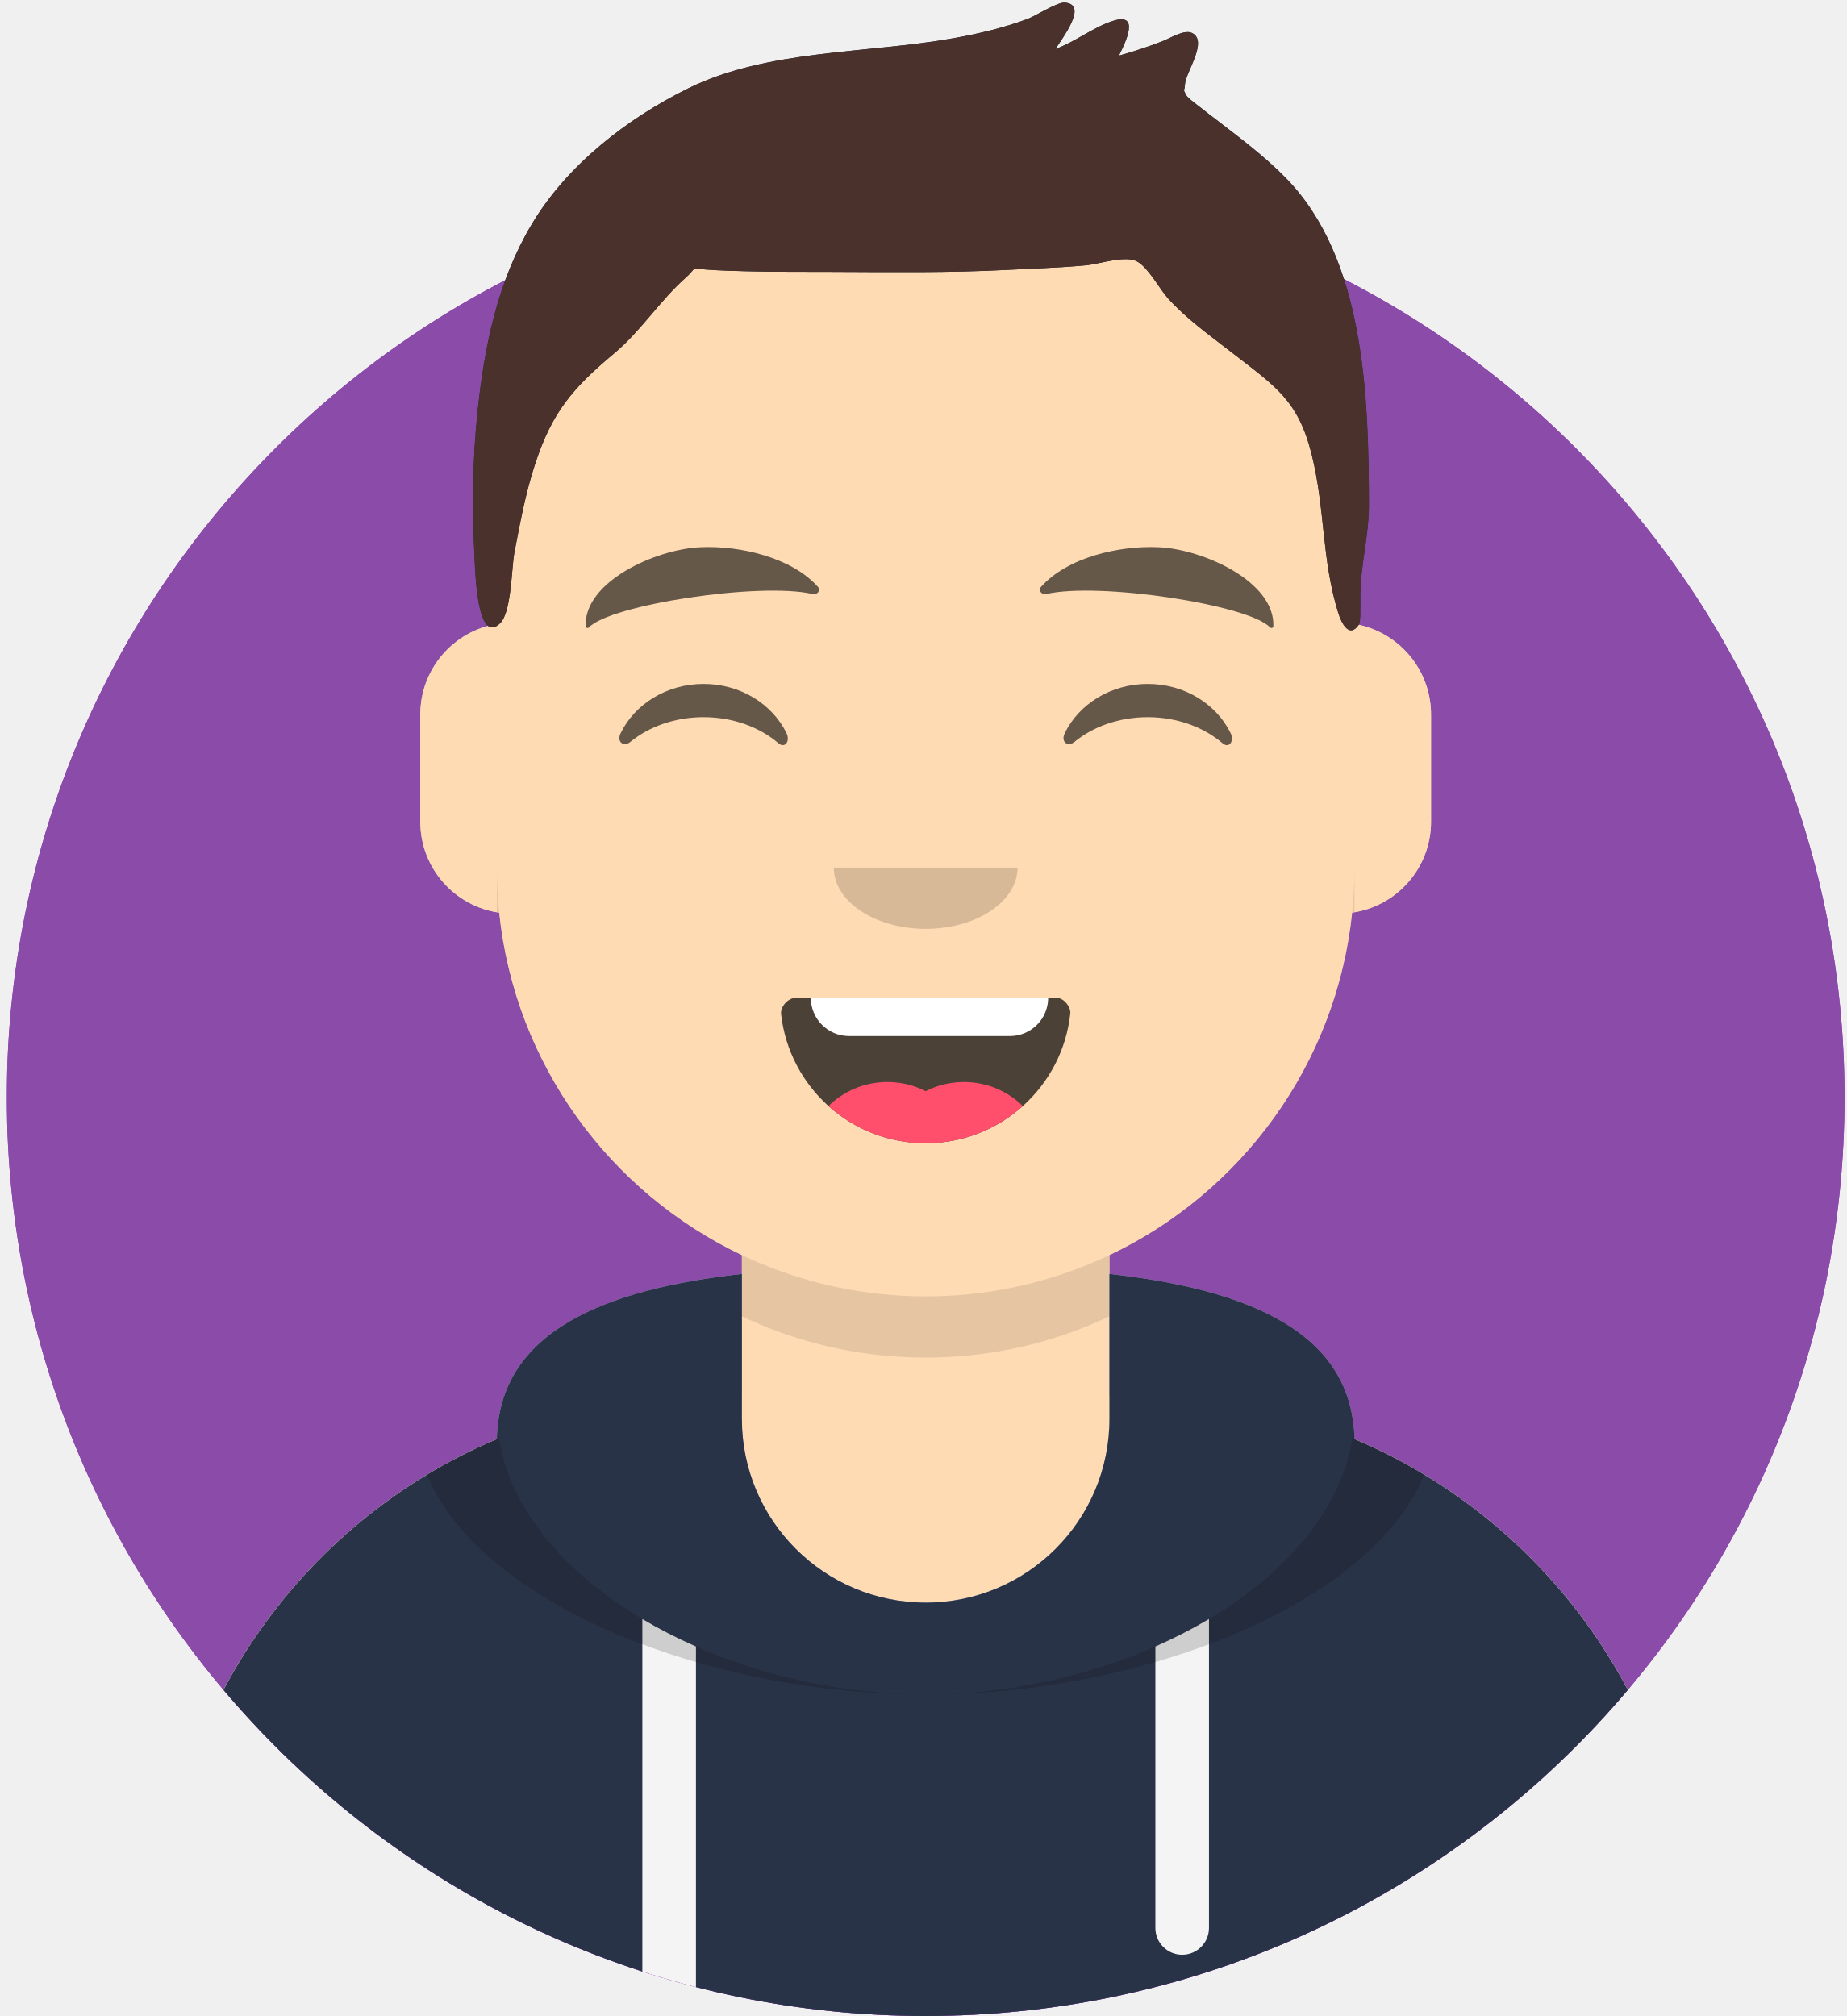
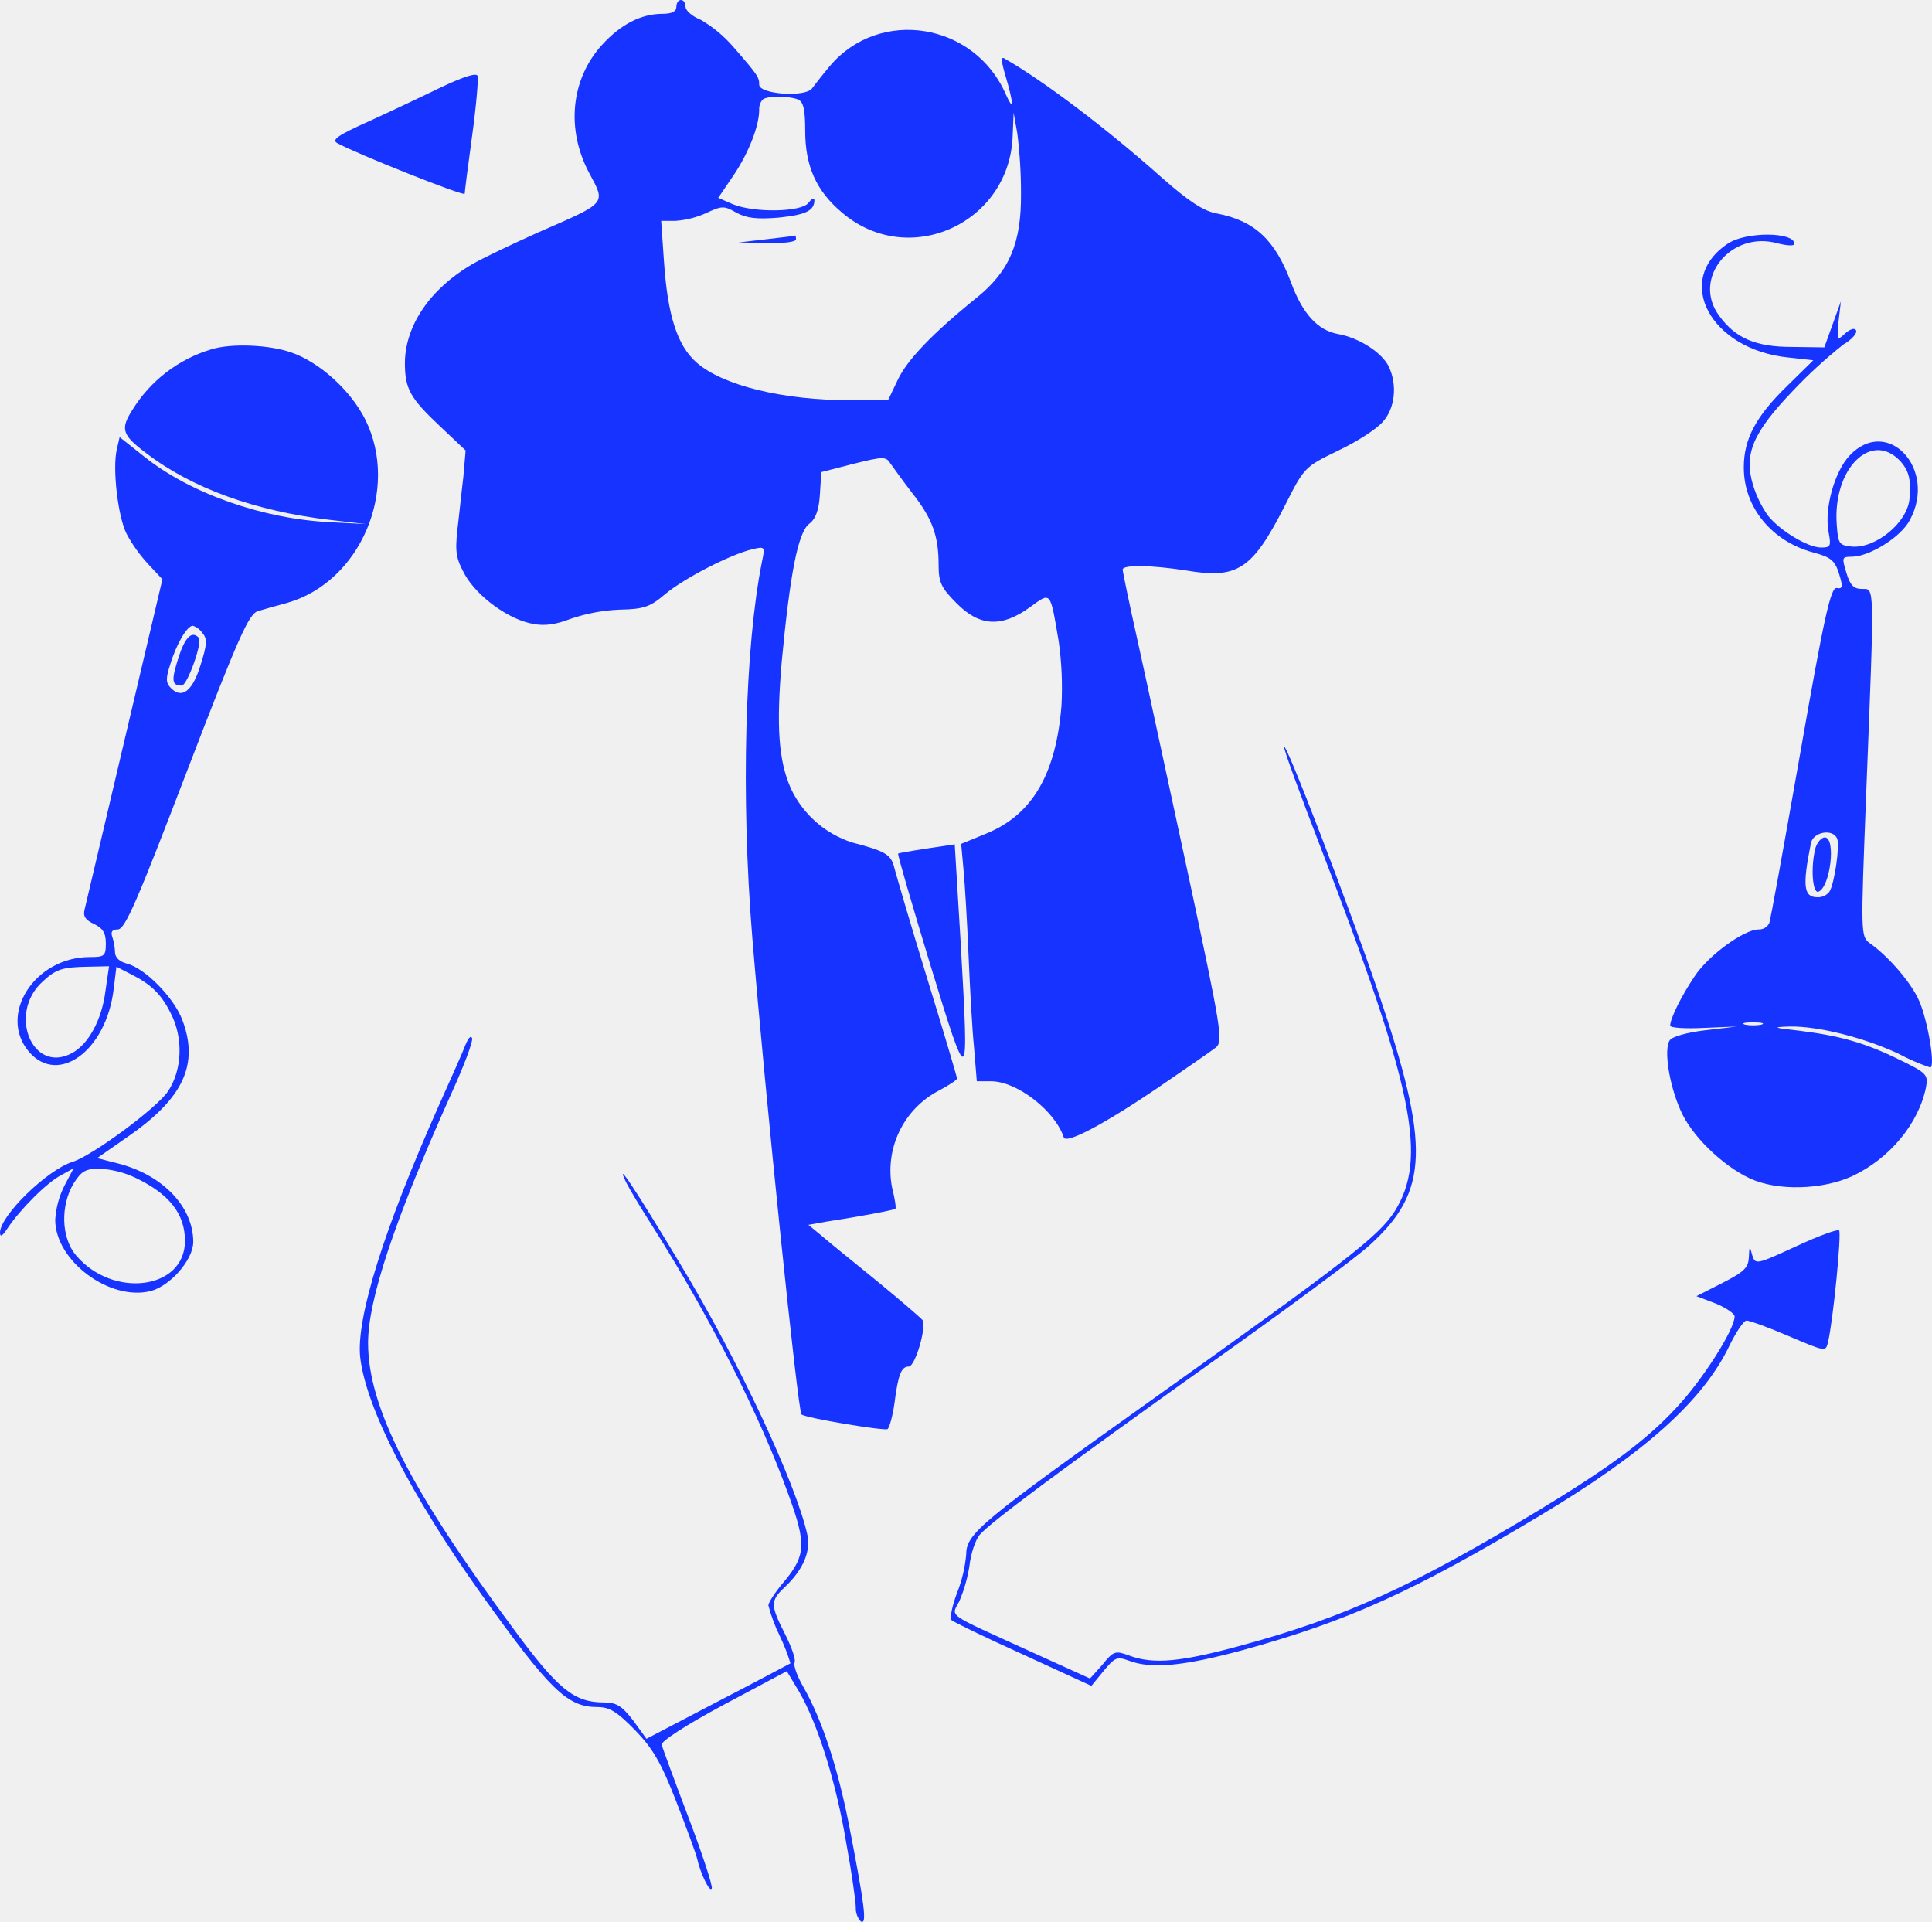
- <svg xmlns="http://www.w3.org/2000/svg" xmlns:xlink="http://www.w3.org/1999/xlink" width="217px" height="237px" viewBox="0 0 217 237" version="1.1">
+ <svg xmlns="http://www.w3.org/2000/svg" id="图层_1" data-name="图层 1" viewBox="0 0 419.9 417.69">
  <defs>
-     <circle id="path-1" cx="108" cy="108" r="108" />
-     <path d="M-3.19744231e-14,144 L-3.19744231e-14,-1.42108547e-14 L237.6,-1.42108547e-14 L237.6,144 L226.8,144 C226.8,203.647 178.447,252 118.8,252 C59.153,252 10.8,203.647 10.8,144 L10.8,144 L-3.19744231e-14,144 Z" id="path-3" />
-     <path d="M90,0 C117.835,-5.11323436e-15 140.4,22.565 140.4,50.4 L140.401,55.949 C145.508,56.807 149.4,61.249 149.4,66.6 L149.4,79.2 C149.4,84.647 145.367,89.152 140.125,89.893 C138.265,107.718 127.114,122.78 111.601,130.149 L111.6,146.7 L115.2,146.7 C150.988,146.7 180,175.712 180,211.5 L180,219.6 L0,219.6 L0,211.5 C-4.38277231e-15,175.712 29.012,146.7 64.8,146.7 L68.4,146.7 L68.4,130.15 C52.886,122.78 41.735,107.718 39.875,89.893 C34.633,89.152 30.6,84.647 30.6,79.2 L30.6,66.6 C30.6,61.249 34.492,56.806 39.6,55.949 L39.6,50.4 C39.6,22.565 62.165,5.11323436e-15 90,0 Z" id="path-5" />
-     <path d="M140.401,11.764 C156.691,13.587 169.2,18.597 169.2,31.569 L169.194,31.18 C192.467,41.01 208.8,64.047 208.8,90.9 L208.8,99 L28.8,99 L28.8,90.9 C28.8,64.047 45.133,41.01 68.406,31.18 C68.653,18.496 81.073,13.568 97.2,11.764 L97.2,28.8 C97.2,40.729 106.871,50.4 118.8,50.4 C130.729,50.4 140.4,40.729 140.4,28.8 L140.4,28.8 Z" id="path-7" />
-     <path d="M31.606,13.615 C32.558,22.158 39.803,28.8 48.6,28.8 C57.424,28.8 64.687,22.117 65.603,13.536 C65.676,12.845 64.905,11.7 63.938,11.7 C50.534,11.7 40.264,11.7 33.378,11.7 C32.406,11.7 31.511,12.761 31.606,13.615 Z" id="path-9" />
-     <rect id="path-11" x="0" y="0" width="237.6" height="252" />
-     <path d="M118.135,20.928 C115.651,18.39 112.767,16.236 109.962,14.076 C109.343,13.6 108.715,13.135 108.109,12.641 C107.972,12.528 106.563,11.519 106.394,11.148 C105.988,10.254 106.224,10.95 106.28,9.884 C106.35,8.535 109.1,4.727 107.048,3.854 C106.146,3.47 104.536,4.492 103.67,4.83 C101.977,5.49 100.263,6.054 98.512,6.54 C99.351,4.869 100.95,1.524 97.944,2.419 C95.603,3.116 93.421,4.91 91.068,5.753 C91.847,4.477 94.96,0.523 92.147,0.302 C91.271,0.233 88.724,1.875 87.782,2.226 C84.959,3.275 82.075,3.953 79.111,4.487 C69.033,6.304 57.248,5.786 47.923,10.374 C40.735,13.911 33.636,19.4 29.484,26.389 C25.481,33.125 23.984,40.498 23.146,48.217 C22.532,53.882 22.482,59.738 22.769,65.424 C22.863,67.287 23.073,75.874 25.779,73.273 C27.127,71.978 27.117,66.745 27.457,64.974 C28.133,61.451 28.783,57.911 29.91,54.5 C31.895,48.49 34.238,45.687 39.184,41.547 C42.359,38.89 44.588,35.3 47.625,32.62 C48.99,31.416 47.949,31.542 50.143,31.7 C51.616,31.806 53.097,31.846 54.574,31.885 C57.99,31.974 61.412,31.951 64.829,31.963 C71.711,31.988 78.561,32.085 85.437,31.725 C88.492,31.565 91.556,31.478 94.603,31.195 C96.306,31.038 99.326,29.947 100.728,30.78 C102.01,31.543 103.342,34.034 104.263,35.054 C106.438,37.464 109.032,39.305 111.576,41.282 C116.881,45.403 119.559,46.98 121.17,53.421 C122.775,59.838 122.325,65.791 124.312,72.106 C124.662,73.217 125.586,75.13 126.726,73.415 C126.937,73.096 126.883,71.345 126.883,70.337 C126.883,66.27 127.913,63.218 127.9,59.123 C127.849,46.674 127.447,30.442 118.135,20.928 Z" id="path-13" />
+     <style>.cls-1{fill:#1733ff;}</style>
  </defs>
-   <g id="Website" stroke="none" stroke-width="1" fill="none" fill-rule="evenodd">
-     <g id="mf-avatar" transform="translate(-10, -15)">
-       <g id="Circle" transform="translate(10.8, 36)">
-         <mask id="mask-2" fill="white">
-           <use xlink:href="#path-1" />
-         </mask>
-         <use id="Circle-Background" fill="#972dc2" xlink:href="#path-1" />
-         <g id="🖍-Circle-Color" mask="url(#mask-2)" fill="#8a4ca8">
-           <rect id="🖍Color" x="0" y="0" width="216.445" height="216" />
-         </g>
-       </g>
-       <mask id="mask-4" fill="white">
-         <use xlink:href="#path-3" />
-       </mask>
-       <g id="Mask" />
-       <g id="Avataaar" mask="url(#mask-4)">
-         <g id="Body" transform="translate(28.8, 32.4)">
-           <mask id="mask-6" fill="white">
-             <use xlink:href="#path-5" />
-           </mask>
-           <use fill="#D0C6AC" xlink:href="#path-5" />
-           <g id="Skin/👶🏻-05-Pale" mask="url(#mask-6)" fill="#FFDBB4">
-             <g transform="translate(-28.8, 0)" id="Color">
-               <rect x="0" y="0" width="238.384" height="220.355" />
-             </g>
-           </g>
-           <path d="M39.6,84.6 C39.6,112.435 62.165,135 90,135 C117.835,135 140.4,112.435 140.4,84.6 L140.4,84.6 L140.4,91.8 C140.4,119.635 117.835,142.2 90,142.2 C62.165,142.2 39.6,119.635 39.6,91.8 Z" id="Neck-Shadow" fill-opacity="0.1" fill="#000000" mask="url(#mask-6)" />
-         </g>
-         <g id="Clothing/Hoodie" transform="translate(0, 153)">
-           <mask id="mask-8" fill="white">
-             <use xlink:href="#path-7" />
-           </mask>
-           <use id="Hoodie" fill="#B7C1DB" fill-rule="evenodd" xlink:href="#path-7" />
-           <g id="Color/Palette/Slate" mask="url(#mask-8)" fill="#293347" fill-rule="evenodd">
-             <rect id="🖍Color" x="0" y="0" width="238.491" height="99" />
-           </g>
-           <path d="M91.8,55.565 L91.8,99 L85.5,99 L85.499,52.335 C87.483,53.514 89.592,54.594 91.8,55.565 Z M152.101,52.334 L152.1,88.65 C152.1,90.39 150.69,91.8 148.95,91.8 C147.21,91.8 145.8,90.39 145.8,88.65 L145.801,55.565 C148.009,54.594 150.118,53.513 152.101,52.334 Z" id="Straps" fill="#F4F4F4" fill-rule="evenodd" mask="url(#mask-8)" />
-           <path d="M155.733,11.451 C169.28,14.013 178.65,19.118 178.65,29.077 C178.65,46.818 148.916,61.2 118.8,61.2 C88.684,61.2 58.95,46.818 58.95,29.077 C58.95,19.118 68.32,14.013 81.867,11.451 C73.689,14.466 68.4,19.534 68.4,27.969 C68.4,46.322 93.439,61.2 118.8,61.2 C144.161,61.2 169.2,46.322 169.2,27.969 C169.2,19.71 164.13,14.679 156.241,11.642 Z" id="Shadow" fill-opacity="0.16" fill="#000000" fill-rule="evenodd" mask="url(#mask-8)" />
-         </g>
-         <g id="Face" transform="translate(68.4, 73.8)">
-           <g id="Mouth/Smile" transform="translate(1.8, 46.8)">
-             <mask id="mask-10" fill="white">
-               <use xlink:href="#path-9" />
-             </mask>
-             <use id="Mouth" fill-opacity="0.7" fill="#000000" fill-rule="evenodd" xlink:href="#path-9" />
-             <path d="M39.6,1.8 L58.5,1.8 C60.985,1.8 63,3.815 63,6.3 L63,11.7 C63,14.185 60.985,16.2 58.5,16.2 L39.6,16.2 C37.115,16.2 35.1,14.185 35.1,11.7 L35.1,6.3 C35.1,3.815 37.115,1.8 39.6,1.8 Z" id="Teeth" fill="#FFFFFF" fill-rule="evenodd" mask="url(#mask-10)" />
-             <g id="Tongue" stroke-width="1" fill-rule="evenodd" mask="url(#mask-10)" fill="#FF4F6D">
-               <g transform="translate(34.2, 21.6)">
-                 <circle cx="9.9" cy="9.9" r="9.9" />
-                 <circle cx="18.9" cy="9.9" r="9.9" />
-               </g>
-             </g>
-           </g>
-           <g id="Nose/Default" transform="translate(25.2, 36)" fill="#000000" fill-opacity="0.16">
-             <path d="M14.4,7.2 C14.4,11.176 19.235,14.4 25.2,14.4 L25.2,14.4 C31.165,14.4 36,11.176 36,7.2" id="Nose" />
-           </g>
-           <g id="Eyes/Happy-😁" transform="translate(0, 7.2)" fill="#000000" fill-opacity="0.6">
-             <path d="M14.544,20.203 C16.206,16.784 19.948,14.4 24.298,14.4 C28.632,14.4 32.363,16.767 34.034,20.166 C34.53,21.176 33.824,22.003 33.112,21.39 C30.906,19.494 27.773,18.309 24.298,18.309 C20.931,18.309 17.886,19.421 15.694,21.214 C14.892,21.87 14.058,21.203 14.544,20.203 Z" id="Squint" />
-             <path d="M66.744,20.203 C68.406,16.784 72.148,14.4 76.498,14.4 C80.832,14.4 84.563,16.767 86.234,20.166 C86.73,21.176 86.024,22.003 85.312,21.39 C83.106,19.494 79.973,18.309 76.498,18.309 C73.131,18.309 70.086,19.421 67.894,21.214 C67.092,21.87 66.258,21.203 66.744,20.203 Z" id="Squint" />
-           </g>
-           <g id="Eyebrow/Natural/Default-Natural" fill="#000000" fill-opacity="0.6">
-             <path d="M23.435,5.589 C18.25,6.285 10.164,10.805 10.84,16.036 C10.862,16.207 11.121,16.261 11.233,16.118 C13.471,13.248 30.774,9.033 37.075,9.913 C37.652,9.994 38.032,9.399 37.639,9.027 C34.269,5.845 28.08,4.961 23.435,5.589" id="Eyebrow" transform="translate(24.3, 10.8) rotate(5) translate(-24.3, -10.8) " />
-             <path d="M76.535,5.589 C71.35,6.285 63.264,10.805 63.94,16.036 C63.962,16.207 64.221,16.261 64.333,16.118 C66.571,13.248 83.874,9.033 90.175,9.913 C90.752,9.994 91.132,9.399 90.739,9.027 C87.369,5.845 81.18,4.961 76.535,5.589" id="Eyebrow" transform="translate(77.4, 10.8) scale(-1, 1) rotate(5) translate(-77.4, -10.8) " />
-           </g>
-         </g>
-         <g id="Top">
-           <mask id="mask-12" fill="white">
-             <use xlink:href="#path-11" />
-           </mask>
-           <g id="Mask" />
-           <g mask="url(#mask-12)">
-             <g transform="translate(43, 15)">
-               <mask id="mask-14" fill="white">
-                 <use xlink:href="#path-13" />
-               </mask>
-               <use id="Short-Hair" stroke="none" fill="#1F3140" fill-rule="evenodd" xlink:href="#path-13" />
-               <g id="Color/Hair/Brown-Dark" stroke="none" fill="none" mask="url(#mask-14)" fill-rule="evenodd">
-                 <g transform="translate(-43.1, -15)" fill="#4A312C" id="Color">
-                   <rect x="0" y="0" width="239.107" height="252.406" />
-                 </g>
-               </g>
-             </g>
-           </g>
-         </g>
-       </g>
-     </g>
-   </g>
+   <path class="cls-1" d="M147,1.5Q147,3,144,3c-4.7,0-9.1,2.3-13.2,6.8C124.1,17.2,123,28,128,37.5c3.7,6.9,4.1,6.4-11,13-5.8,2.6-12.3,5.7-14.5,7-9,5.3-14.4,13.2-14.5,21.3,0,5.7,1.1,7.7,7.7,13.9l5.5,5.2-.5,5.8c-.4,3.2-.9,8.3-1.3,11.5-.5,4.8-.3,6.2,1.7,9.8,2.7,4.7,9.5,9.7,14.8,10.6,2.5.5,5,.1,8.1-1.1a37.68,37.68,0,0,1,10.6-2c5.4-.1,6.7-.6,10-3.4,4.2-3.5,14.2-8.6,18.8-9.7,2.9-.7,2.9-.6,2.2,2.7-3.7,18.5-4.6,50.9-2.1,81.6,2.8,34.1,9.9,103.1,10.7,103.7.9.8,17.9,3.6,18.7,3.2.4-.3,1.1-2.8,1.5-5.6.8-6.3,1.5-8,3.1-8,1.4,0,3.9-8.5,3-10.1-.4-.5-4.8-4.3-9.8-8.4s-10.5-8.5-12.1-9.9l-2.9-2.4,3.9-.7c7.2-1.1,14.7-2.5,15-2.8.2-.1-.1-2.2-.7-4.5A19.59,19.59,0,0,1,204.1,237c2.1-1.1,3.9-2.3,3.9-2.6s-2.9-10.1-6.5-21.8-6.7-22.4-7.1-23.9c-.7-3-1.9-3.7-9.2-5.6a22.26,22.26,0,0,1-13.3-11.7c-2.7-6.1-3.2-13.5-2-27.6,1.8-19,3.5-27.9,5.9-29.9,1.5-1.1,2.2-3.1,2.4-6.5l.3-4.8,7-1.8c6.4-1.6,7.1-1.6,8-.1.6.8,2.7,3.8,4.8,6.5,4.4,5.6,5.7,9.3,5.7,15.7,0,3.7.6,4.9,3.9,8.2,5,5.1,9.8,5.3,15.9.9,4.7-3.4,4.4-3.7,6.3,7.4a72.62,72.62,0,0,1,.6,14c-1.2,14.8-6.3,23.6-16.2,27.7l-5.6,2.3.5,5.5c.3,3.1.8,11.4,1.1,18.6s.8,16.3,1.2,20.2l.6,7.3h3.1c5.6,0,13.9,6.4,15.8,12.2.5,1.5,8.7-2.8,20.9-11.1,5.7-3.9,11.2-7.7,12.1-8.4,1.7-1.3,1.3-3.7-6.1-38.3-4.4-20.3-9.3-43.2-11-50.8s-3.1-14.4-3.1-14.8c0-1.1,6.2-1,13.9.2,11.1,1.9,14.3-.3,21.3-14,4.3-8.5,4.3-8.5,11.7-12.1,4-1.9,8.4-4.7,9.7-6.3,2.6-2.9,3.1-7.9,1.3-11.8-1.4-3.1-6.5-6.4-11.1-7.2-4.4-.8-7.7-4.4-10.2-11.2-3.5-9.3-7.9-13.4-16.1-15-2.9-.5-6.1-2.6-12-7.8C240.6,28,227,17.7,218.3,12.7c-.8-.5-.7.7.3,4,1.7,5.8,1.8,7.8,0,3.8-6.8-15.6-27.4-18.9-38.2-6.2-1.6,1.9-3.3,4.1-3.9,4.9-1.4,2-11.5,1.3-11.5-.8,0-1.6-.2-2-5.7-8.3a28,28,0,0,0-7-5.8c-1.8-.7-3.3-2-3.3-2.8S148.6,0,148,0,147,.7,147,1.5Zm26.4,20.1c1.2.5,1.6,2.1,1.6,6.8,0,7.7,2.4,13.1,8,17.8,14.5,12.4,36.6,2.3,37.1-16.9l.2-4.8.8,4.5a104.27,104.27,0,0,1,.8,13c.1,10.8-2.5,16.9-9.5,22.6-9.8,7.9-15.3,13.7-17.3,18L193,87h-7.8c-15,0-28.1-3.2-33.8-8.2-4.2-3.7-6.3-10.2-7.1-22.1l-.6-8.7h3.1a19.46,19.46,0,0,0,6.7-1.7c3.4-1.6,3.9-1.6,6.5-.1,2.2,1.2,4.4,1.5,9.2,1.1,5.9-.6,7.8-1.5,7.8-3.8-.1-.6-.6-.3-1.3.6-1.5,2-11.7,2.2-16.4.3L156.1,43l3.4-5c3.2-4.8,5.5-10.6,5.5-14.1a3.2,3.2,0,0,1,.7-2.2C166.5,20.8,171.3,20.8,173.4,21.6Z" />
+   <path class="cls-1" d="M166.5,52l-6,.7,6.3.1c3.6.1,6.2-.2,6.2-.8s-.1-.9-.2-.8S169.8,51.6,166.5,52Z" />
+   <path class="cls-1" d="M96,18.9c-4.1,2-11.3,5.4-15.9,7.5-6.7,3-8.1,4-6.8,4.7,3.9,2.2,27.7,11.7,27.7,11,0-.4.7-6,1.6-12.5s1.4-12.4,1.2-13.1S101.1,16.5,96,18.9Z" />
+   <path class="cls-1" d="M375.6,52.9c-12,7.9-3.9,23.1,13.1,24.8l5.4.6-5.6,5.5c-6.9,6.7-9.5,11.6-9.5,17.8,0,8.7,6.1,16.1,15.2,18.5,3.7,1,4.6,1.7,5.5,4.6s.8,3.3-.5,3.1-2.7,6-7.9,35.7c-3.5,19.8-6.5,36.6-6.8,37.2a2.49,2.49,0,0,1-2.3,1.3c-3.1,0-10.9,5.6-13.9,10.2-2.9,4.3-5.3,9.2-5.3,10.7,0,.5,3.3.7,7.3.5l7.2-.3-6.8.8c-4.1.5-7.3,1.4-7.8,2.2-1.3,1.9-.2,9.4,2.3,15.1,2.3,5.5,9.1,12.1,15.1,14.9s15.8,2.5,22.3-.5c8.1-3.8,14.4-11.4,16-19.3.5-2.7.2-3.1-5.8-6-7.5-3.7-13-5.2-21.8-6.3-5.7-.6-5.9-.8-2-.9,6.2-.1,16.1,2.4,23.6,5.9a46,46,0,0,0,6.9,3c1.2,0-.5-10.2-2.4-14.5-1.7-3.9-6.6-9.6-10.7-12.5-2-1.5-2-1.7-.8-32.5,1.8-46.1,1.9-44.5-.9-44.5-1.8,0-2.6-.8-3.4-3.5-1-3.3-1-3.5,1.1-3.5,3.9,0,10.8-4.3,12.7-8,6-11.1-4.9-22.7-13.1-14-3.3,3.5-5.5,11.5-4.6,16.5.6,3.2.5,3.5-1.6,3.5-2.9,0-9-3.7-11.6-7a23.87,23.87,0,0,1-3.2-6.6c-2-6.7-.1-11.3,8.7-20.5a106.11,106.11,0,0,1,10.9-10c1.9-1.1,3.1-2.5,2.8-3.1s-1.3-.3-2.4.7c-1.7,1.6-1.8,1.5-1.4-2.7l.5-4.3-1.8,5-1.8,5-7.1-.1c-7.8,0-12.2-1.9-15.7-6.7-6.1-8.1,2.5-18.7,12.7-15.8,2,.5,3.6.6,3.6.1C390,50.4,379.6,50.3,375.6,52.9ZM413,100.2c1.9,2.1,2.4,4.1,2,8.3-.5,5.1-7.3,10.7-12.5,10.3-2.8-.3-3-.6-3.3-4.8C398.3,101.9,406.7,93.5,413,100.2Zm-13.7,82.1c.6,1.5-.6,9.8-1.7,11.5A3.1,3.1,0,0,1,395,195c-3,0-3.3-2.4-1.4-11.8C394.1,180.8,398.4,180,399.3,182.3Zm-16.5,40.4a10.28,10.28,0,0,1-3.5,0c-1-.3-.2-.5,1.7-.5S383.7,222.4,382.8,222.7Z" />
+   <path class="cls-1" d="M394.6,184.2c-1.1,4.1-.7,10,.6,9.6,2.6-.9,3.9-11.8,1.4-11.8C395.9,182,395,183,394.6,184.2Z" />
+   <path class="cls-1" d="M46,75.9A30.4,30.4,0,0,0,28.7,89.2c-2.6,4.1-2.1,5.4,3.1,9.3,9.9,7.6,23.7,12.6,40,14.5l7.7.9-7.6-.4c-14.7-.7-30.5-6.2-40.6-14.3L26,95l-.6,2.6c-1,4.1.2,14.6,2.1,18.4a32.05,32.05,0,0,0,4.8,6.7l3,3.2-8.2,34.8c-4.5,19.1-8.4,35.7-8.7,36.9-.4,1.5.1,2.3,2,3.2S23,202.7,23,205c0,2.8-.3,3-3.5,3-12,0-20,12.6-13.2,20.6,6.4,7.4,16.8-.3,18.4-13.6l.6-4.9,3.1,1.6c4.4,2.2,6.6,4.3,8.7,8.5,2.8,5.4,2.5,12.4-.6,17-2.5,3.7-16.5,14-20.7,15.3C10.3,254.2,0,264.2,0,267.9c0,1,.5.8,1.6-.9,2.8-4.2,8.7-10.1,11.7-11.6l2.7-1.5-2,3.8a19.08,19.08,0,0,0-2,7.4c0,8.9,11.8,17.7,20.7,15.5,4.3-1.1,9.3-6.8,9.3-10.7,0-7.6-6.6-14.5-16.2-17l-4.7-1.2,6.6-4.6c12.2-8.4,15.6-15.8,11.9-25.5-1.9-4.9-8.1-11.2-12.1-12.2C26,209,25,208.1,25,207a12.76,12.76,0,0,0-.6-3.4c-.4-1.1,0-1.6,1.2-1.6,1.6,0,4.3-6.4,15-34.3C52,138,54.1,133.4,56.1,132.8c1.3-.4,4.2-1.2,6.4-1.8,15.9-4.6,24.4-24.7,16.9-39.8-3.2-6.4-10-12.5-16.1-14.6C58.4,74.9,50.3,74.6,46,75.9Zm-2,61.7c1.1,1.2,1,2.5-.4,6.9-1.7,5.6-4,7.5-6.4,5.1-1.2-1.2-1.2-2.1-.2-5.2,1.4-4.6,3.7-8.4,4.9-8.4A3.87,3.87,0,0,1,44,137.6ZM22.9,215.5c-.8,6.2-3.7,11.5-7.3,13.4-8.6,4.6-14-8.7-6.3-15.6,2.9-2.7,4.3-3.1,9.8-3.2l4.6-.1ZM29.5,256c7.3,3.5,10.7,7.8,10.7,13.7,0,10.6-15.7,12.6-23.7,3.1-3.2-3.8-3.4-10.8-.5-15.6,1.7-2.7,2.6-3.2,5.7-3.2A20.94,20.94,0,0,1,29.5,256Z" />
+   <path class="cls-1" d="M38.8,142.9c-1.6,5-1.5,6.1.7,6.1,1.2,0,4.6-9.5,3.7-10.4C41.7,137,40.2,138.5,38.8,142.9Z" />
+   <path class="cls-1" d="M279.1,162.4c-.1.5,3.5,10.3,7.9,21.7,20.4,52.9,23.3,67.7,16.1,79.2-3.5,5.4-10.5,10.8-52.3,40.6-37.6,26.8-40.8,29.4-40.8,33.9a30.24,30.24,0,0,1-2,8.4c-1.1,2.9-1.6,5.5-1.2,5.9s7.4,3.8,15.6,7.5l14.8,6.8,2.7-3.3c2.4-2.9,2.9-3.1,5.4-2.2,4.9,1.9,12,1.2,24.9-2.3,22.8-6.3,37-12.7,64.5-29.2,22.9-13.7,35.6-25.1,41.3-37.2,1.4-2.8,3-5.2,3.6-5.2s4.8,1.5,9.2,3.4c8,3.4,8,3.4,8.5,1.3,1.1-4.6,3-23.8,2.4-24.3-.3-.3-4.5,1.2-9.4,3.5-8.7,4-8.8,4-9.5,1.8-.5-2-.6-2-.7.5-.1,2.3-1,3.2-5.7,5.6l-5.7,2.9,4.2,1.6c2.2.9,4.1,2.2,4.1,2.8,0,2.9-7.1,14-12.8,20-6.5,7-14.5,12.9-29.7,22.1-27,16.3-42.2,23.3-64.3,29.3-13.4,3.7-19.5,4.3-24.8,2.3-3-1.1-3.4-1-5.8,2l-2.7,3-13-5.9c-18.6-8.5-17.2-7.4-15.4-10.9a32.34,32.34,0,0,0,2.2-7.7c.3-2.7,1.3-5.6,2.2-6.7,2.4-2.8,17.5-14,50-37.2,16.2-11.5,31.9-23.1,34.8-25.8,12.9-11.7,13.2-21.5,1.8-55.1C293.3,197.2,279.2,160.5,279.1,162.4Z" />
+   <path class="cls-1" d="M201.5,184.4c-3.3.5-6.1,1-6.3,1.1s3,11,7,24.2c8.4,27.4,8.4,27.3,6.6-4.7l-1.3-21.5Z" />
+   <path class="cls-1" d="M101.2,227c-.5,1.4-3.1,7.2-5.7,13-12,26.9-18.2,46.6-17.2,55.1,1.3,11,11.2,30.2,26.4,51.5,14.8,20.7,18.6,24.4,25.1,24.4,2.7,0,4.3,1,8.2,5s5.7,7.1,9,15.6c2.3,5.9,4.3,11.4,4.5,12.3.7,3.2,2.8,7.6,3.2,6.5.2-.6-2.1-7.6-5.1-15.5s-5.6-15-5.8-15.7,5.1-4.2,13.5-8.7l13.7-7.3,2.7,4.5c4,6.9,8,19.5,10.2,32.7,1.2,6.5,2.1,12.9,2.1,14.2a4.15,4.15,0,0,0,1.1,3c1.4.8.8-3.6-2.6-21.1-2.5-12.6-5.8-22.6-9.8-29.7-1.4-2.4-2.3-4.8-2-5.5s-.7-3.4-2.1-6.2c-3.2-6.3-3.2-7.2,0-10.2,3.9-3.7,5.6-7.6,4.9-11.2-2.4-11.1-15.1-38.3-27.9-59.4-9.3-15.5-14.2-22.9-11.5-17.3.7,1.4,3.1,5.4,5.4,9,12.8,20.2,23.6,41.4,30,59.2,3.7,10.2,3.6,12.8-.8,18.2-2.1,2.4-3.7,4.9-3.7,5.5a35.61,35.61,0,0,0,2.5,6.7,41.15,41.15,0,0,1,2.3,5.9c-.2.1-7.3,3.9-15.8,8.3l-15.5,8.1-2.9-4c-2.4-3.1-3.6-3.9-6.3-3.9-6.5,0-10-2.8-19.7-16C89.2,323.8,80,305.8,80,291.9c0-9.4,5.6-26.3,17.9-53.8,2.9-6.3,5-11.9,4.7-12.5S101.8,225.6,101.2,227Z" />
</svg>
